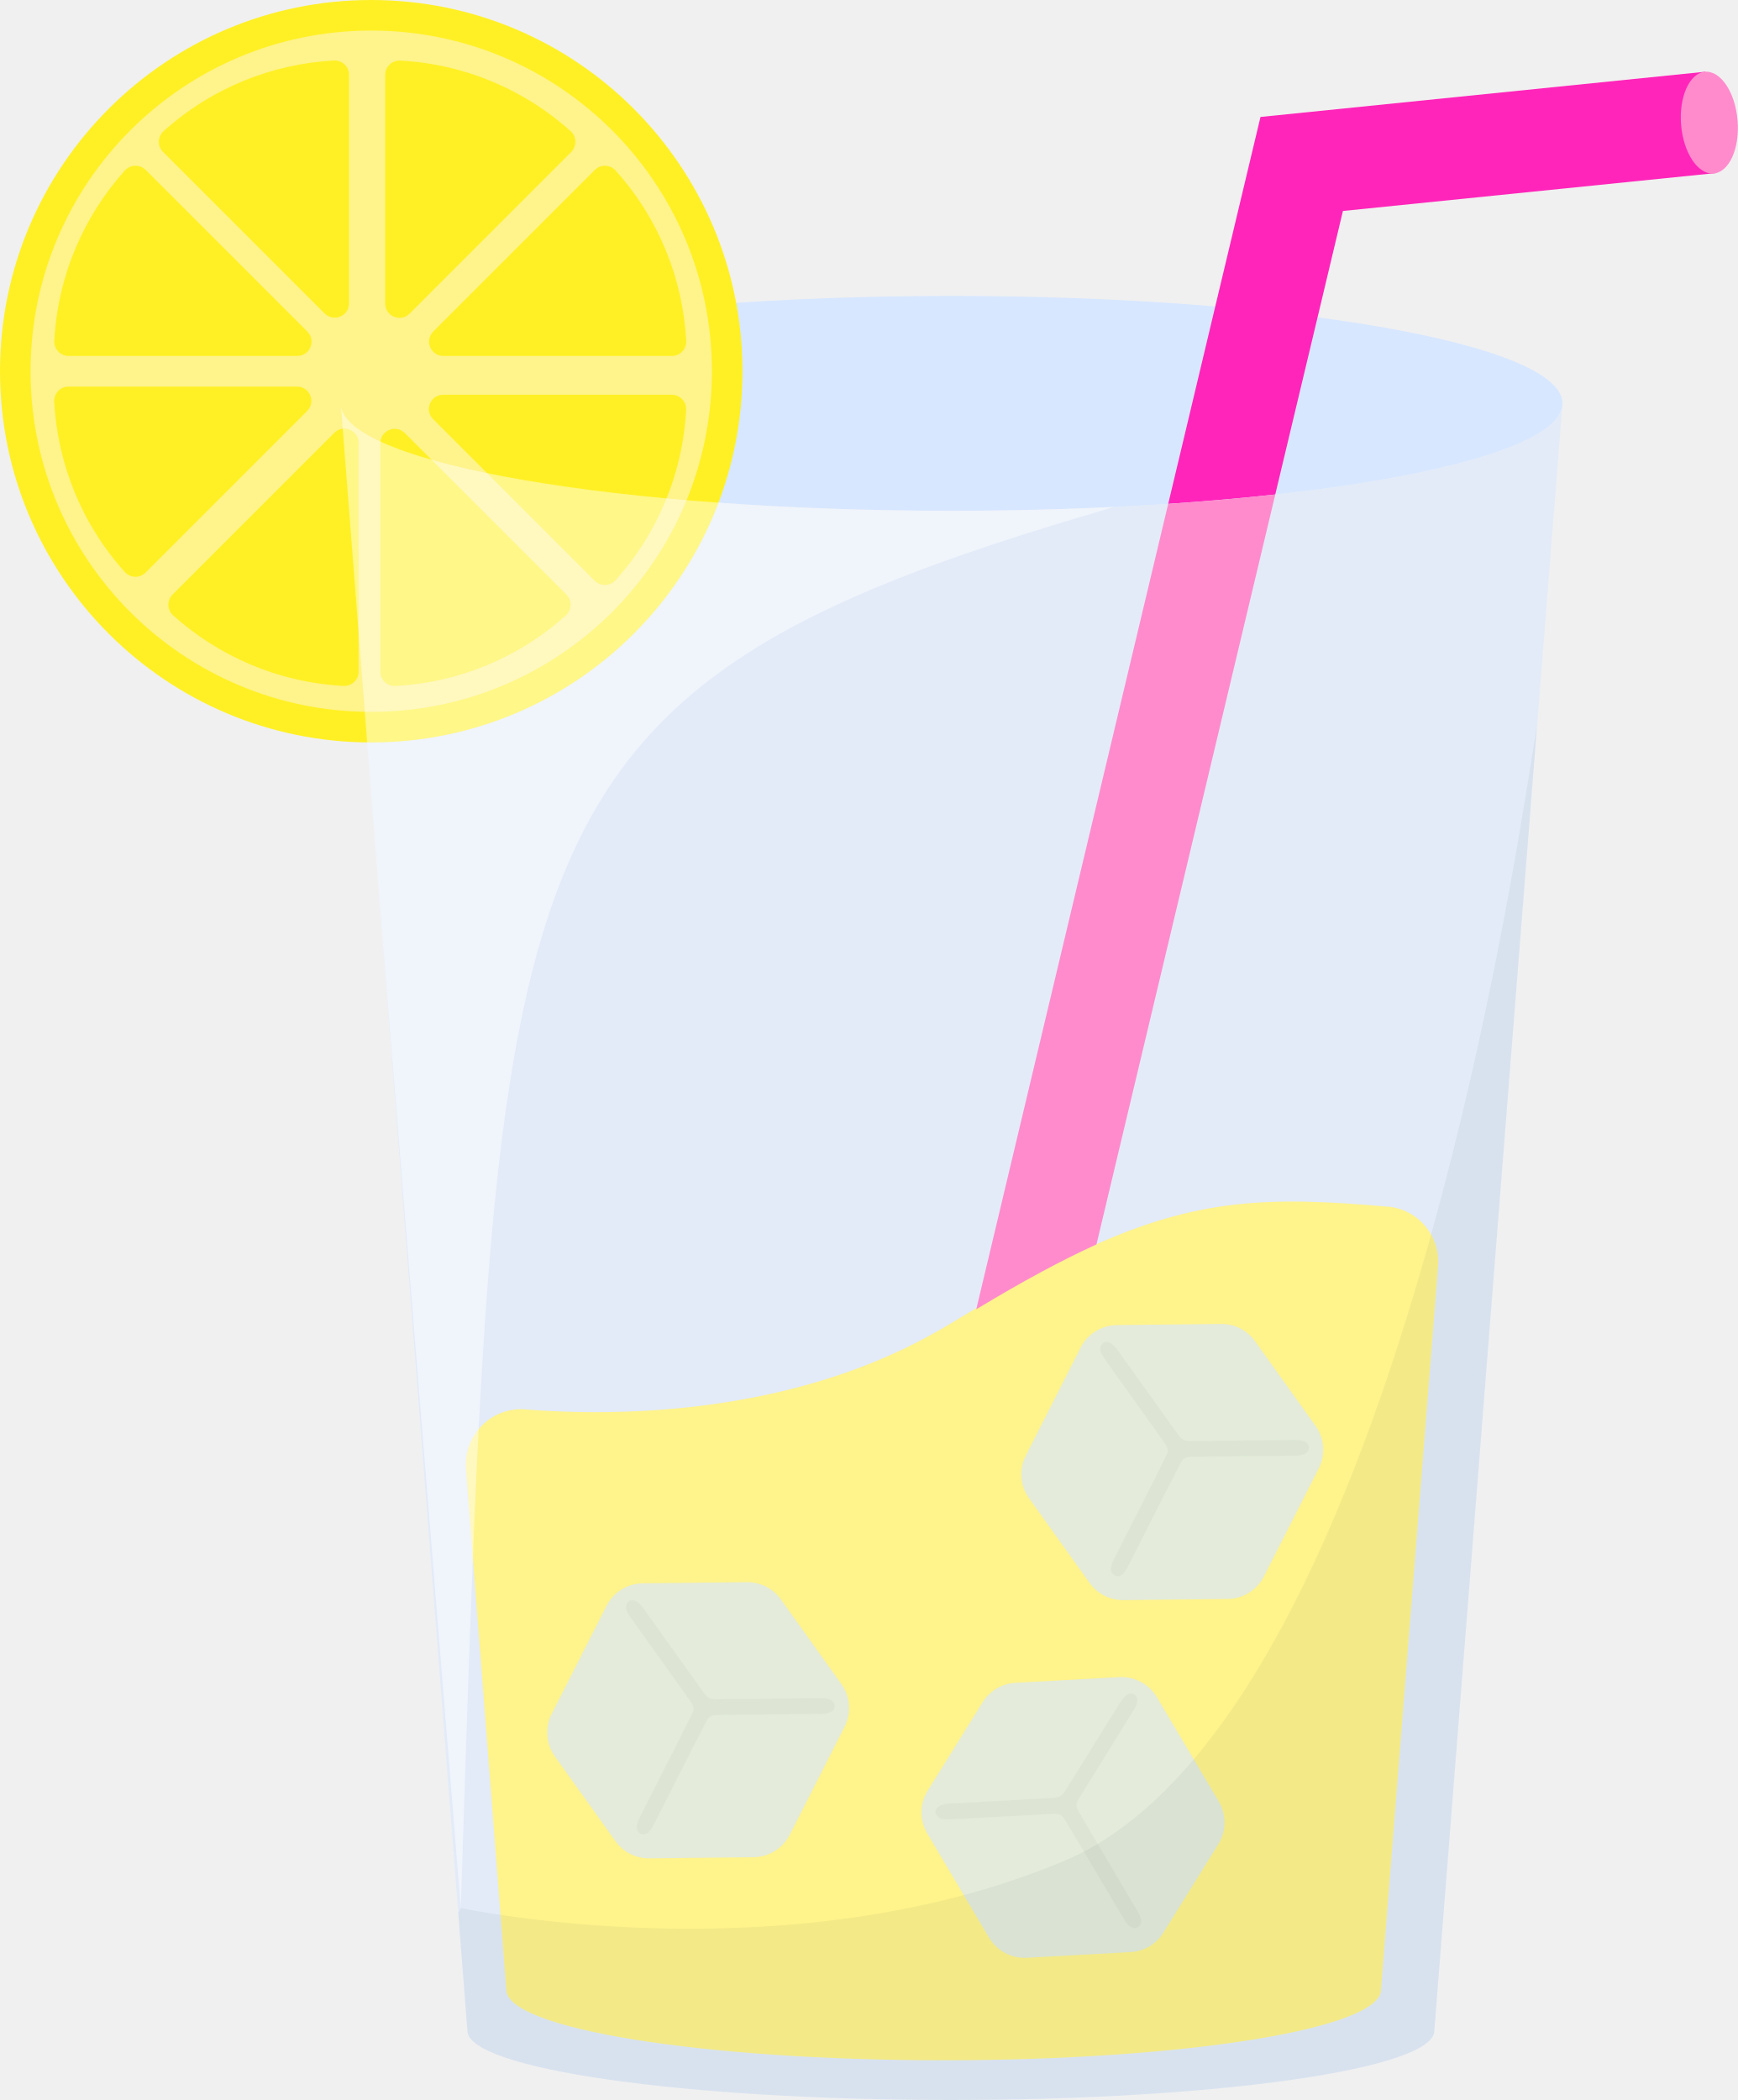
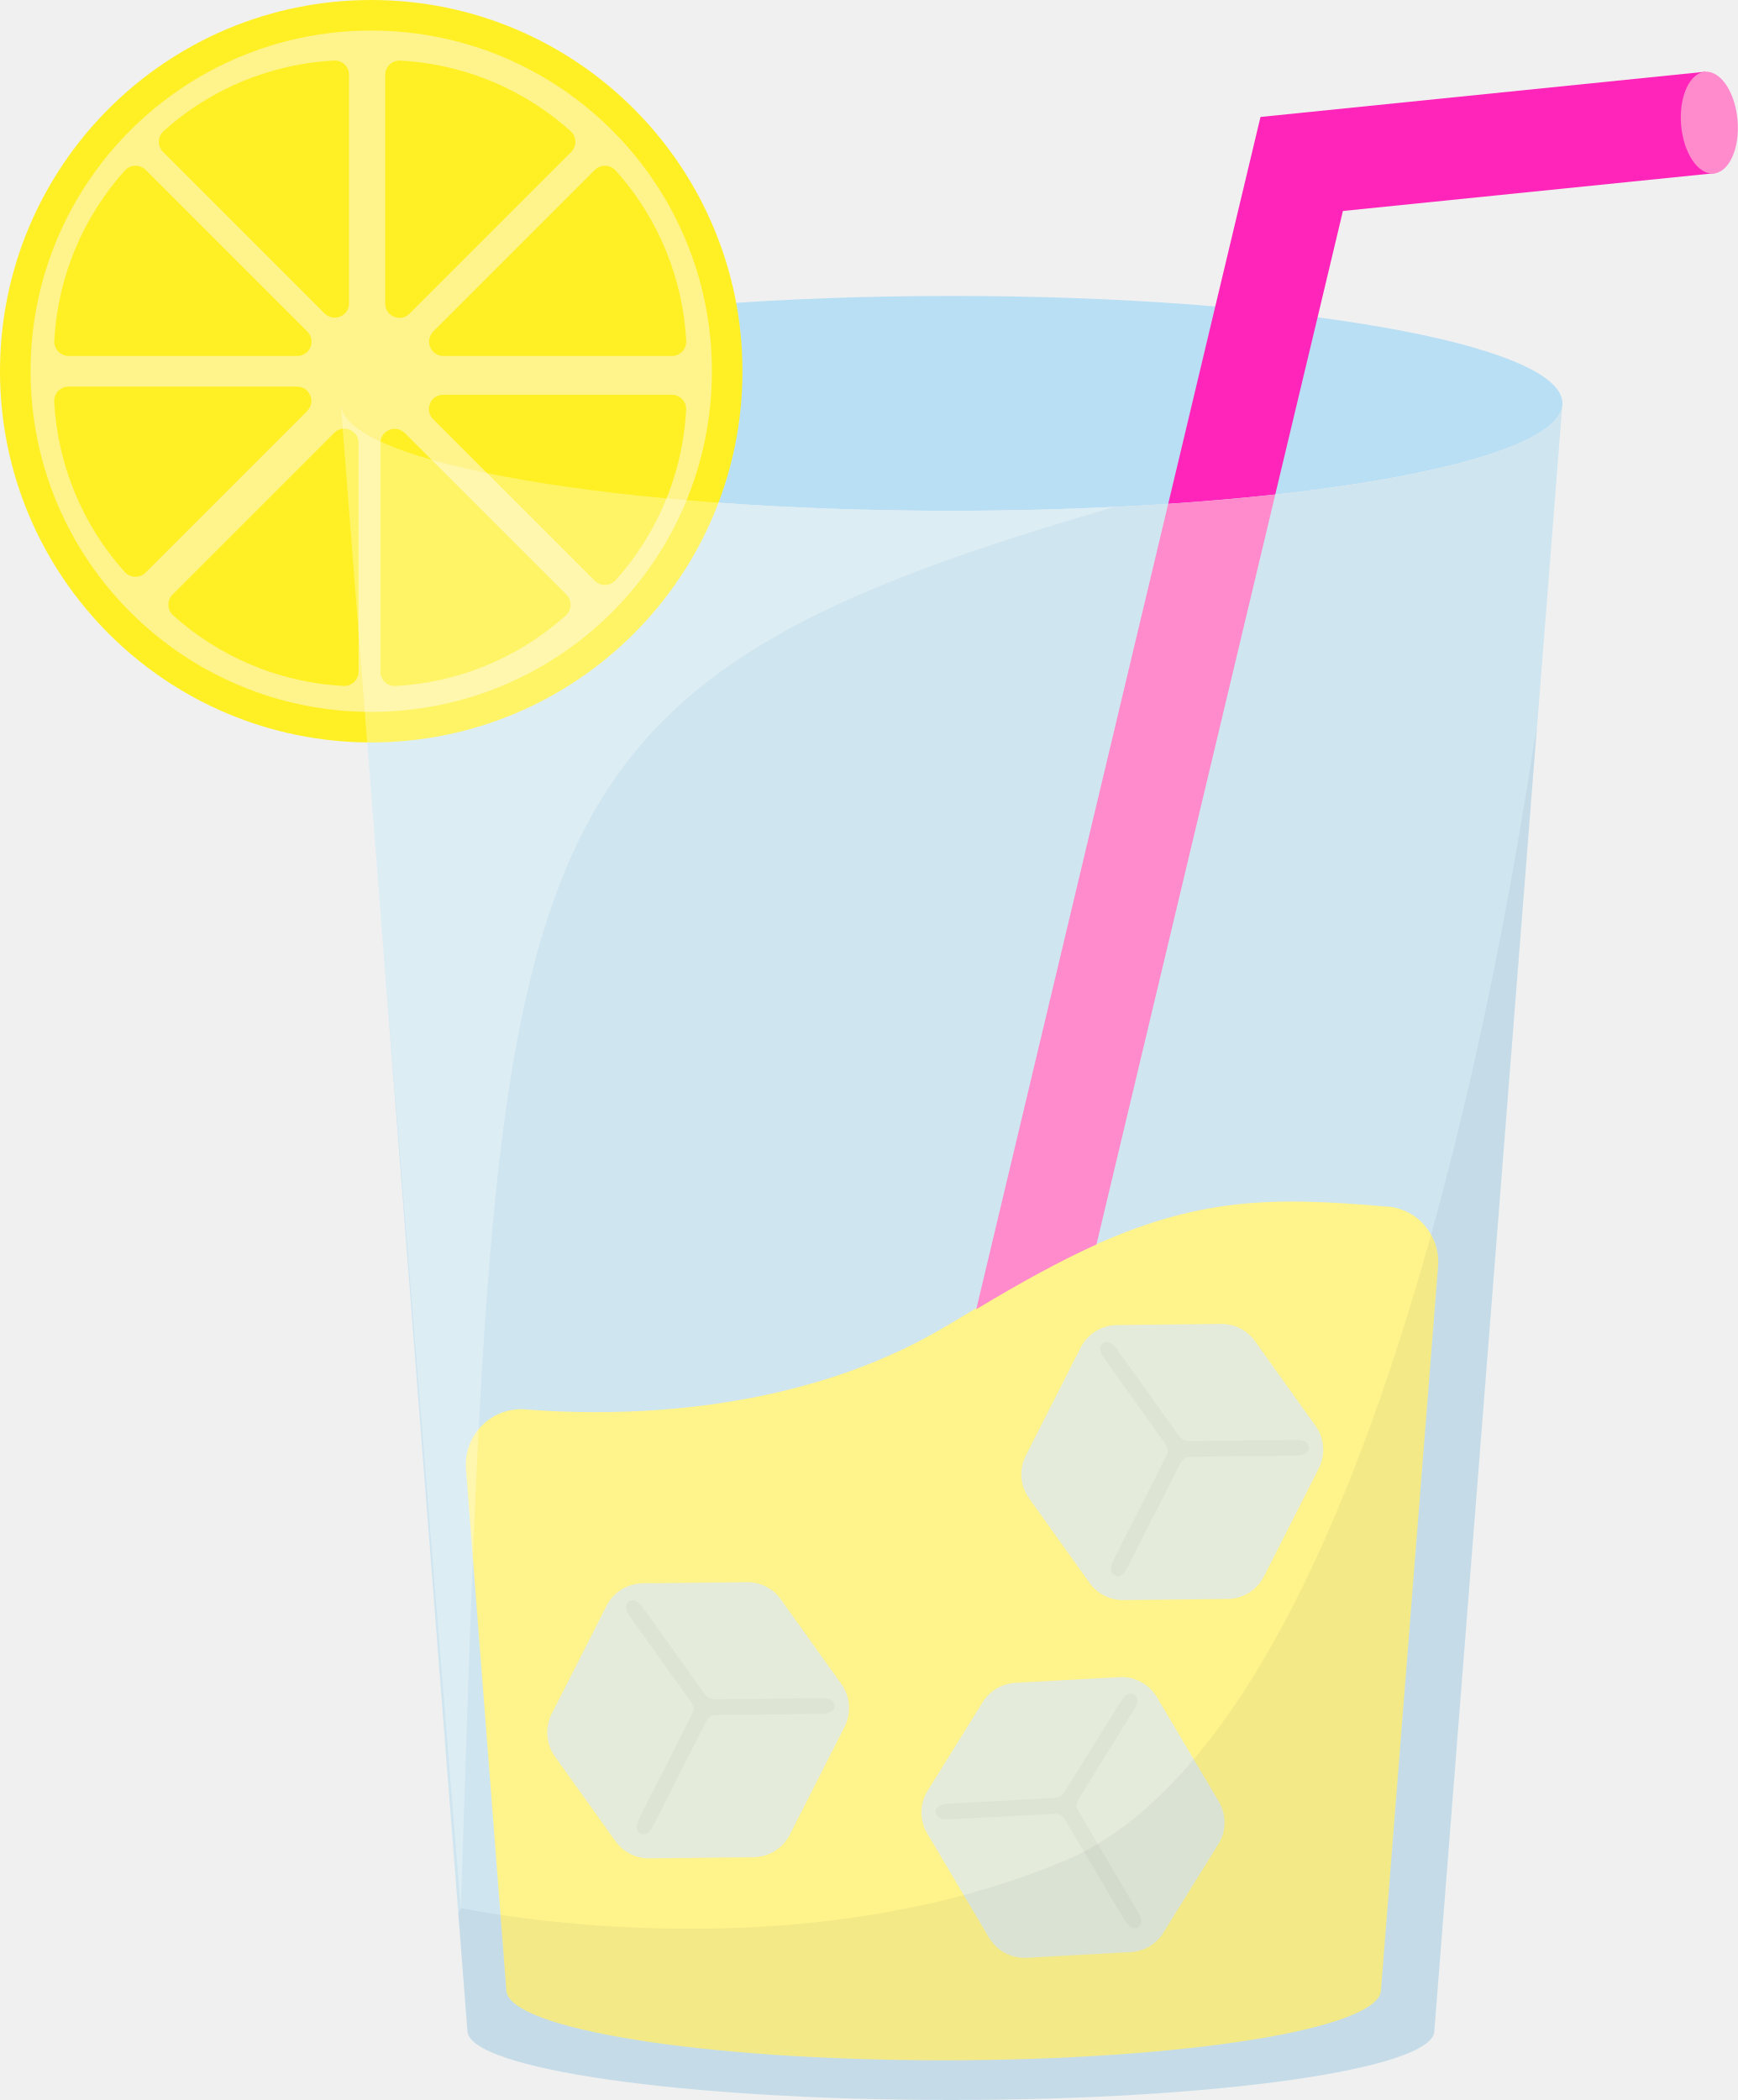
<svg xmlns="http://www.w3.org/2000/svg" id="Layer_2" data-name="Layer 2" viewBox="0 0 170.59 206.14">
  <defs>
    <style>
      .cls-1 {
-         opacity: .52;
+         fill: #fff;
+         opacity: .3;
      }

-       .cls-1, .cls-2 {
+       .cls-2 {
+         fill: #ff8bcd;
+       }
+ 
+       .cls-3 {
        fill: #d7e7ff;
      }

-       .cls-3 {
-         fill: #fff;
-         opacity: .45;
-       }
- 
      .cls-4 {
-         fill: #ff8bcd;
+         fill: #cfe5f0;
      }

      .cls-5 {
        fill: #ff25ba;
      }

      .cls-6, .cls-7 {
        fill: #fff38b;
      }

      .cls-8 {
+         fill: #b9dff5;
+       }
+ 
+       .cls-9 {
        fill: #fff025;
      }

-       .cls-9 {
+       .cls-10 {
        opacity: .68;
      }

-       .cls-10, .cls-11 {
+       .cls-11, .cls-12 {
        opacity: .05;
      }

-       .cls-12, .cls-11 {
+       .cls-13, .cls-12 {
        fill: #0a223a;
      }

      .cls-7 {
        stroke: #fff025;
        stroke-miterlimit: 10;
        stroke-width: 3px;
      }
    </style>
  </defs>
  <g id="Lemonade_Cup" data-name="Lemonade Cup">
-     <path class="cls-2" d="M153.37,39.6v.02c0,.08-.01.17-.02.25-.82,5.7-27.34,10.27-59.94,10.27s-59.08-4.57-59.93-10.26c-.01-.09-.02-.19-.02-.28,0-5.83,26.84-10.55,59.95-10.55s59.96,4.72,59.96,10.55Z" />
-     <path class="cls-1" d="M153.35,39.87l-12.55,159.47c0,3.75-21.24,6.8-47.46,6.8s-47.45-3.05-47.45-6.8h-.01l-8.53-109.77-3.87-49.69c.85,5.69,27.36,10.26,59.93,10.26s59.12-4.57,59.94-10.27Z" />
+     <path class="cls-8" d="M153.37,39.6v.02c0,.08-.01.17-.02.25-.82,5.7-27.34,10.27-59.94,10.27s-59.08-4.57-59.93-10.26c-.01-.09-.02-.19-.02-.28,0-5.83,26.84-10.55,59.95-10.55s59.96,4.72,59.96,10.55Z" />
+     <path class="cls-4" d="M153.35,39.87l-12.55,159.47c0,3.75-21.24,6.8-47.46,6.8s-47.45-3.05-47.45-6.8h-.01l-8.53-109.77-3.87-49.69c.85,5.69,27.36,10.26,59.93,10.26s59.12-4.57,59.94-10.27Z" />
    <path class="cls-6" d="M136.21,118.44c2.98.26,5.19,2.88,4.95,5.85l-5.6,71v.03c0,3.82-19.21,6.92-42.93,6.92s-42.93-3.1-42.93-6.92l-3.96-51.12c-.26-3.32,2.5-6.11,5.83-5.85,6.22.49,15.82.56,25.84-1.94,3.81-.94,7.68-2.26,11.44-4.07,1.54-.75,3.1-1.59,4.62-2.51.58-.36,1.15-.7,1.71-1.03,4.49-2.71,8.33-4.79,11.8-6.37,10.51-4.8,17.62-5.01,29.22-3.98Z" />
-     <g class="cls-9">
-       <path class="cls-2" d="M73.31,155.31l-10.22.11c-1.51.02-2.88.87-3.56,2.22l-5.38,10.6c-.68,1.34-.56,2.96.32,4.18l5.94,8.31c.77,1.08,2.01,1.71,3.34,1.69l10.22-.11c1.51-.02,2.88-.87,3.56-2.22l5.38-10.6c.68-1.34.56-2.96-.32-4.18l-5.94-8.31c-.77-1.08-2.01-1.71-3.34-1.69Z" />
-       <g class="cls-10">
-         <path class="cls-12" d="M81.73,167.94c-.7.47-1.32.24-2.41.31-2.56.03-6.92.07-8.61.09-.55,0-1.07,0-1.34.56-1.37,2.62-3.95,7.79-5.15,10.11-.16.31-.34.65-.57.86-.52.46-1.22.06-1.15-.62.04-.32.21-.66.36-.98,1.18-2.36,3.84-7.5,5.12-10.13.29-.57-.11-1-.43-1.46-1.14-1.6-4.03-5.63-5.37-7.51-.47-.73-1.04-1.25-.54-1.9.53-.53,1.24.16,1.58.7,1.25,1.74,4.43,6.19,5.64,7.89.22.3.43.63.73.81.5.22.88.11,1.59.13,2.32-.02,7.18-.08,9.21-.1.37,0,.76,0,1.07.12.51.2.62.74.29,1.1l-.02.02Z" />
+     <g class="cls-10">
+       <path class="cls-3" d="M73.31,155.31l-10.22.11c-1.51.02-2.88.87-3.56,2.22l-5.38,10.6c-.68,1.34-.56,2.96.32,4.18l5.94,8.31c.77,1.08,2.01,1.71,3.34,1.69l10.22-.11c1.51-.02,2.88-.87,3.56-2.22l5.38-10.6c.68-1.34.56-2.96-.32-4.18l-5.94-8.31c-.77-1.08-2.01-1.71-3.34-1.69Z" />
+       <g class="cls-11">
+         <path class="cls-13" d="M81.73,167.94c-.7.47-1.32.24-2.41.31-2.56.03-6.92.07-8.61.09-.55,0-1.07,0-1.34.56-1.37,2.62-3.95,7.79-5.15,10.11-.16.31-.34.65-.57.86-.52.46-1.22.06-1.15-.62.04-.32.21-.66.36-.98,1.18-2.36,3.84-7.5,5.12-10.13.29-.57-.11-1-.43-1.46-1.14-1.6-4.03-5.63-5.37-7.51-.47-.73-1.04-1.25-.54-1.9.53-.53,1.24.16,1.58.7,1.25,1.74,4.43,6.19,5.64,7.89.22.3.43.63.73.81.5.22.88.11,1.59.13,2.32-.02,7.18-.08,9.21-.1.37,0,.76,0,1.07.12.51.2.62.74.29,1.1l-.02.02Z" />
      </g>
    </g>
-     <g class="cls-9">
-       <path class="cls-2" d="M119.85,129.96l-10.22.11c-1.51.02-2.88.87-3.56,2.22l-5.38,10.6c-.68,1.34-.56,2.96.32,4.18l5.94,8.31c.77,1.08,2.01,1.71,3.34,1.69l10.22-.11c1.51-.02,2.88-.87,3.56-2.22l5.38-10.6c.68-1.34.56-2.96-.32-4.18l-5.94-8.31c-.77-1.08-2.01-1.71-3.34-1.69Z" />
-       <g class="cls-10">
-         <path class="cls-12" d="M128.28,142.59c-.7.47-1.32.24-2.41.31-2.56.03-6.92.07-8.61.09-.55,0-1.07,0-1.34.56-1.37,2.62-3.95,7.79-5.15,10.11-.16.31-.34.65-.57.86-.52.46-1.22.06-1.15-.62.04-.32.21-.66.36-.98,1.18-2.36,3.84-7.5,5.12-10.13.29-.57-.11-1-.43-1.46-1.14-1.6-4.03-5.63-5.37-7.51-.47-.73-1.04-1.25-.54-1.9.53-.53,1.24.16,1.58.7,1.25,1.74,4.43,6.19,5.64,7.89.22.3.43.63.73.81.5.22.88.11,1.59.13,2.32-.02,7.18-.08,9.21-.1.37,0,.76,0,1.07.12.51.2.62.74.29,1.1l-.02.02Z" />
+     <g class="cls-10">
+       <path class="cls-3" d="M119.85,129.96l-10.22.11c-1.51.02-2.88.87-3.56,2.22l-5.38,10.6c-.68,1.34-.56,2.96.32,4.18l5.94,8.31c.77,1.08,2.01,1.71,3.34,1.69l10.22-.11c1.51-.02,2.88-.87,3.56-2.22l5.38-10.6c.68-1.34.56-2.96-.32-4.18l-5.94-8.31c-.77-1.08-2.01-1.71-3.34-1.69Z" />
+       <g class="cls-11">
+         <path class="cls-13" d="M128.28,142.59c-.7.47-1.32.24-2.41.31-2.56.03-6.92.07-8.61.09-.55,0-1.07,0-1.34.56-1.37,2.62-3.95,7.79-5.15,10.11-.16.31-.34.65-.57.86-.52.46-1.22.06-1.15-.62.04-.32.21-.66.36-.98,1.18-2.36,3.84-7.5,5.12-10.13.29-.57-.11-1-.43-1.46-1.14-1.6-4.03-5.63-5.37-7.51-.47-.73-1.04-1.25-.54-1.9.53-.53,1.24.16,1.58.7,1.25,1.74,4.43,6.19,5.64,7.89.22.3.43.63.73.81.5.22.88.11,1.59.13,2.32-.02,7.18-.08,9.21-.1.37,0,.76,0,1.07.12.51.2.62.74.29,1.1l-.02.02Z" />
      </g>
    </g>
-     <g class="cls-9">
-       <path class="cls-2" d="M96.45,167.1l-5.39,8.68c-.8,1.28-.81,2.9-.04,4.2l6.06,10.22c.77,1.3,2.2,2.06,3.7,1.98l10.2-.56c1.32-.07,2.52-.78,3.22-1.91l5.39-8.68c.8-1.28.81-2.9.04-4.2l-6.06-10.22c-.77-1.3-2.2-2.06-3.7-1.98l-10.2.56c-1.32.07-2.52.78-3.22,1.91Z" />
-       <g class="cls-10">
-         <path class="cls-12" d="M111.63,166.77c.02.84-.5,1.24-1.03,2.2-1.35,2.18-3.65,5.88-4.54,7.32-.29.47-.58.9-.24,1.43,1.48,2.57,4.45,7.51,5.77,9.77.18.3.37.63.42.95.11.69-.6,1.07-1.14.63-.25-.2-.45-.53-.63-.83-1.36-2.26-4.27-7.26-5.8-9.75-.33-.55-.9-.44-1.46-.42-1.96.1-6.91.38-9.22.5-.87.01-1.61.2-1.9-.57-.17-.73.8-.96,1.44-.96,2.13-.12,7.6-.41,9.68-.53.37-.03.76-.02,1.08-.18.45-.31.57-.68.96-1.27,1.22-1.97,3.79-6.1,4.86-7.82.2-.31.41-.64.68-.84.44-.32.96-.13,1.08.35v.02Z" />
+     <g class="cls-10">
+       <path class="cls-3" d="M96.45,167.1l-5.39,8.68c-.8,1.28-.81,2.9-.04,4.2l6.06,10.22c.77,1.3,2.2,2.06,3.7,1.98l10.2-.56c1.32-.07,2.52-.78,3.22-1.91l5.39-8.68c.8-1.28.81-2.9.04-4.2l-6.06-10.22c-.77-1.3-2.2-2.06-3.7-1.98l-10.2.56c-1.32.07-2.52.78-3.22,1.91Z" />
+       <g class="cls-11">
+         <path class="cls-13" d="M111.63,166.77c.02.84-.5,1.24-1.03,2.2-1.35,2.18-3.65,5.88-4.54,7.32-.29.47-.58.9-.24,1.43,1.48,2.57,4.45,7.51,5.77,9.77.18.3.37.63.42.95.11.69-.6,1.07-1.14.63-.25-.2-.45-.53-.63-.83-1.36-2.26-4.27-7.26-5.8-9.75-.33-.55-.9-.44-1.46-.42-1.96.1-6.91.38-9.22.5-.87.01-1.61.2-1.9-.57-.17-.73.8-.96,1.44-.96,2.13-.12,7.6-.41,9.68-.53.37-.03.76-.02,1.08-.18.45-.31.57-.68.96-1.27,1.22-1.97,3.79-6.1,4.86-7.82.2-.31.41-.64.68-.84.44-.32.96-.13,1.08.35v.02Z" />
      </g>
    </g>
    <path class="cls-5" d="M168.41,16.99l-36.59,3.72-2.49,10.45-3.01,12.6-1.14,4.78c-3.3.36-6.82.67-10.51.92l1.36-5.7,3.26-13.68,4.44-18.6,43.66-4.44,1.02,9.95Z" />
-     <path class="cls-4" d="M125.18,48.54l-17.55,73.61c-3.47,1.58-7.31,3.66-11.8,6.37l18.84-79.06c3.69-.25,7.21-.56,10.51-.92Z" />
-     <path class="cls-11" d="M150.86,71.37l-10.07,127.97c0,3.75-21.24,6.8-47.46,6.8s-47.45-3.05-47.45-6.8h0l-.9-11.53.26-.52s31.81,6.87,59.18-4.6c33.98-14.24,45.85-109.67,46.45-111.32Z" />
+     <path class="cls-2" d="M125.18,48.54l-17.55,73.61c-3.47,1.58-7.31,3.66-11.8,6.37l18.84-79.06c3.69-.25,7.21-.56,10.51-.92Z" />
+     <path class="cls-12" d="M150.86,71.37l-10.07,127.97c0,3.75-21.24,6.8-47.46,6.8s-47.45-3.05-47.45-6.8h0l-.9-11.53.26-.52s31.81,6.87,59.18-4.6c33.98-14.24,45.85-109.67,46.45-111.32Z" />
    <g>
      <circle class="cls-7" cx="36.44" cy="36.44" r="34.94" />
-       <path class="cls-8" d="M29.17,34.94H6.73c-.81,0-1.45-.69-1.4-1.5.35-6.4,2.9-12.22,6.92-16.7.54-.6,1.47-.63,2.05-.06l15.87,15.87c.88.88.26,2.39-.99,2.39Z" />
-       <path class="cls-8" d="M31.87,30.78l-15.87-15.87c-.57-.57-.54-1.51.07-2.05,4.77-4.28,10.69-6.59,16.7-6.92.81-.04,1.49.59,1.49,1.4v22.44c0,1.25-1.51,1.87-2.39.99Z" />
-       <path class="cls-8" d="M37.81,29.79V7.35c0-.81.69-1.45,1.5-1.4,6.4.35,12.22,2.9,16.7,6.92.6.54.63,1.47.06,2.05l-15.87,15.87c-.88.88-2.39.26-2.39-.99Z" />
-       <path class="cls-8" d="M42.52,32.55l15.87-15.87c.57-.57,1.51-.54,2.05.07,4.28,4.77,6.59,10.69,6.92,16.7.04.81-.59,1.49-1.4,1.49h-22.44c-1.25,0-1.87-1.51-.99-2.39Z" />
-       <path class="cls-8" d="M43.51,38.75h22.44c.81,0,1.45.69,1.4,1.5-.35,6.4-2.9,12.22-6.92,16.7-.54.6-1.47.63-2.05.06l-15.87-15.87c-.88-.88-.26-2.39.99-2.39Z" />
-       <path class="cls-8" d="M39.73,42.5l15.87,15.87c.57.57.54,1.51-.07,2.05-4.77,4.28-10.69,6.59-16.7,6.92-.81.04-1.49-.59-1.49-1.4v-22.44c0-1.25,1.51-1.87,2.39-.99Z" />
-       <path class="cls-8" d="M35.2,43.49v22.44c0,.81-.69,1.45-1.5,1.4-6.4-.35-12.22-2.9-16.7-6.92-.6-.54-.63-1.47-.06-2.05l15.87-15.87c.88-.88,2.39-.26,2.39.99Z" />
-       <path class="cls-8" d="M30.16,40.34l-15.87,15.87c-.57.57-1.51.54-2.05-.07-4.28-4.77-6.59-10.69-6.92-16.7-.04-.81.59-1.49,1.4-1.49h22.44c1.25,0,1.87,1.51.99,2.39Z" />
+       <path class="cls-9" d="M29.17,34.94H6.73c-.81,0-1.45-.69-1.4-1.5.35-6.4,2.9-12.22,6.92-16.7.54-.6,1.47-.63,2.05-.06l15.87,15.87c.88.88.26,2.39-.99,2.39Z" />
+       <path class="cls-9" d="M31.87,30.78l-15.87-15.87c-.57-.57-.54-1.51.07-2.05,4.77-4.28,10.69-6.59,16.7-6.92.81-.04,1.49.59,1.49,1.4v22.44c0,1.25-1.51,1.87-2.39.99Z" />
+       <path class="cls-9" d="M37.81,29.79V7.35c0-.81.69-1.45,1.5-1.4,6.4.35,12.22,2.9,16.7,6.92.6.54.63,1.47.06,2.05l-15.87,15.87c-.88.88-2.39.26-2.39-.99Z" />
+       <path class="cls-9" d="M42.52,32.55l15.87-15.87c.57-.57,1.51-.54,2.05.07,4.28,4.77,6.59,10.69,6.92,16.7.04.81-.59,1.49-1.4,1.49h-22.44c-1.25,0-1.87-1.51-.99-2.39Z" />
+       <path class="cls-9" d="M43.51,38.75h22.44c.81,0,1.45.69,1.4,1.5-.35,6.4-2.9,12.22-6.92,16.7-.54.6-1.47.63-2.05.06l-15.87-15.87c-.88-.88-.26-2.39.99-2.39Z" />
+       <path class="cls-9" d="M39.73,42.5l15.87,15.87c.57.57.54,1.51-.07,2.05-4.77,4.28-10.69,6.59-16.7,6.92-.81.04-1.49-.59-1.49-1.4v-22.44c0-1.25,1.51-1.87,2.39-.99Z" />
+       <path class="cls-9" d="M35.2,43.49v22.44c0,.81-.69,1.45-1.5,1.4-6.4-.35-12.22-2.9-16.7-6.92-.6-.54-.63-1.47-.06-2.05l15.87-15.87c.88-.88,2.39-.26,2.39.99Z" />
+       <path class="cls-9" d="M30.16,40.34l-15.87,15.87c-.57.57-1.51.54-2.05-.07-4.28-4.77-6.59-10.69-6.92-16.7-.04-.81.59-1.49,1.4-1.49h22.44c1.25,0,1.87,1.51.99,2.39Z" />
    </g>
-     <path class="cls-3" d="M109.27,49.76c-.36.13-.74.26-1.15.38-60.26,17.64-59.39,31.38-62.89,137.15l-7.89-97.72-3.87-49.69c.85,5.69,27.36,10.26,59.93,10.26,5.49,0,10.82-.13,15.87-.38Z" />
-     <ellipse class="cls-4" cx="167.79" cy="12.04" rx="2.78" ry="5.01" transform="translate(-.42 14.14) rotate(-4.82)" />
+     <path class="cls-1" d="M109.27,49.76c-.36.13-.74.26-1.15.38-60.26,17.64-59.39,31.38-62.89,137.15l-7.89-97.72-3.87-49.69c.85,5.69,27.36,10.26,59.93,10.26,5.49,0,10.82-.13,15.87-.38Z" />
+     <ellipse class="cls-2" cx="167.79" cy="12.04" rx="2.78" ry="5.01" transform="translate(-.42 14.14) rotate(-4.82)" />
  </g>
</svg>
